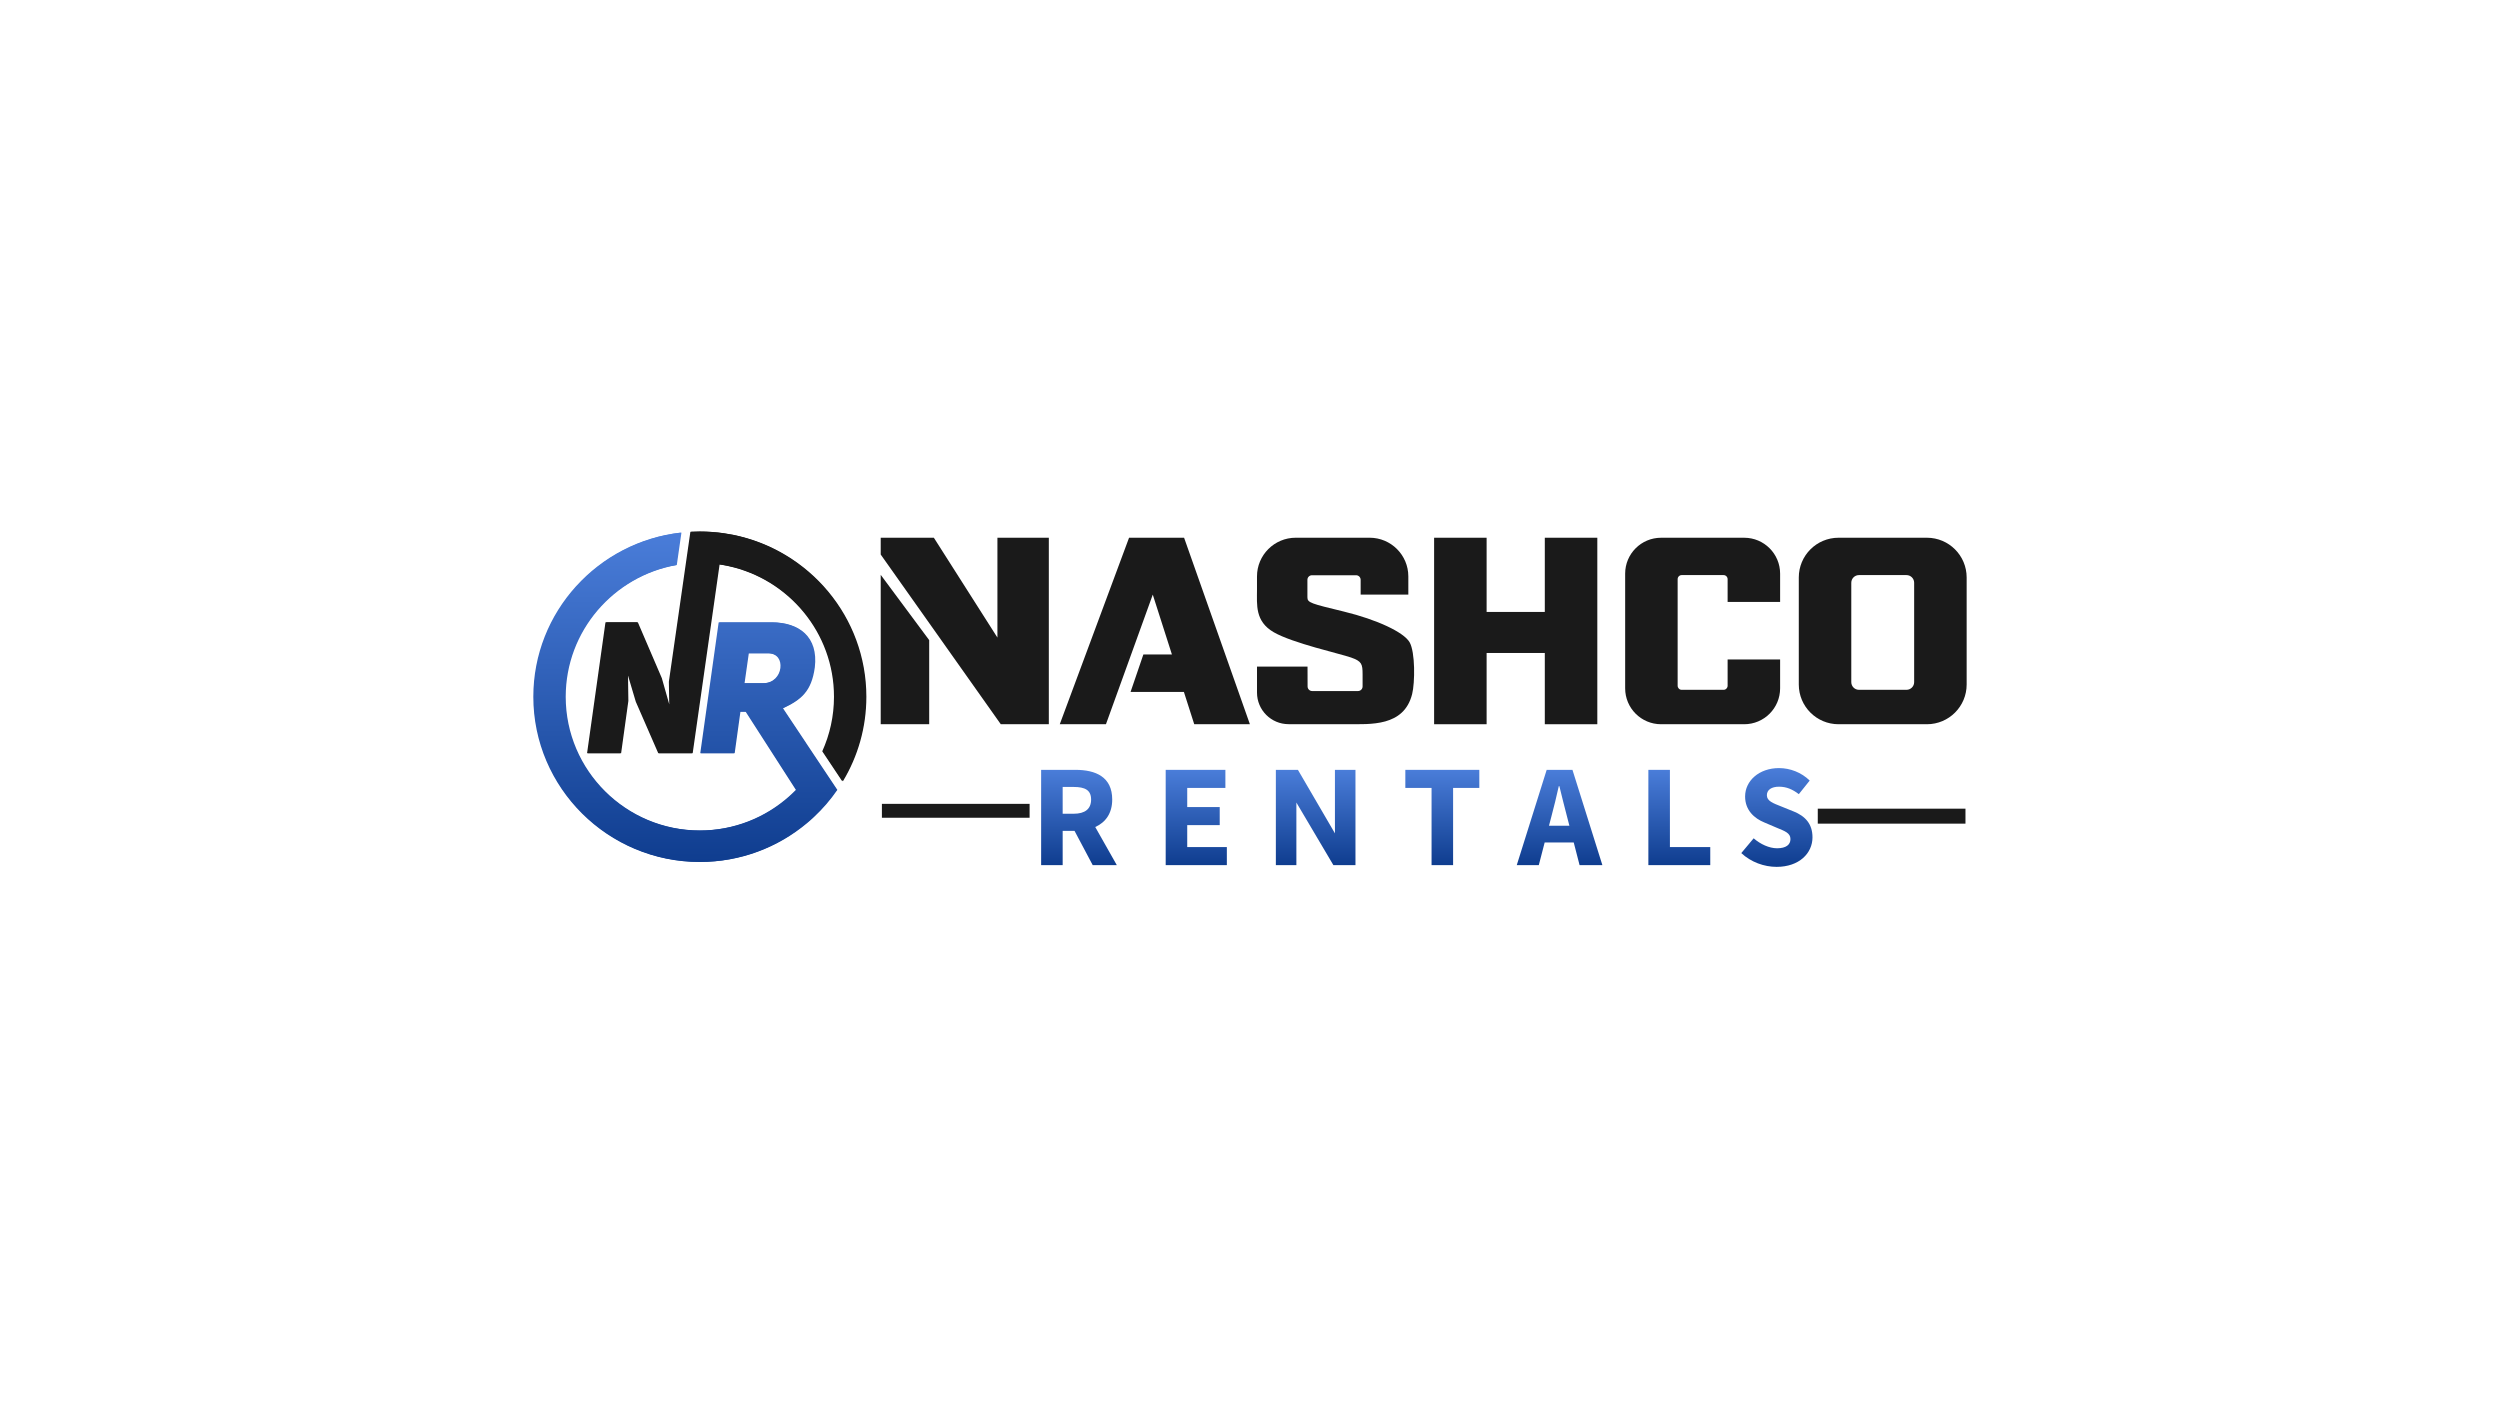
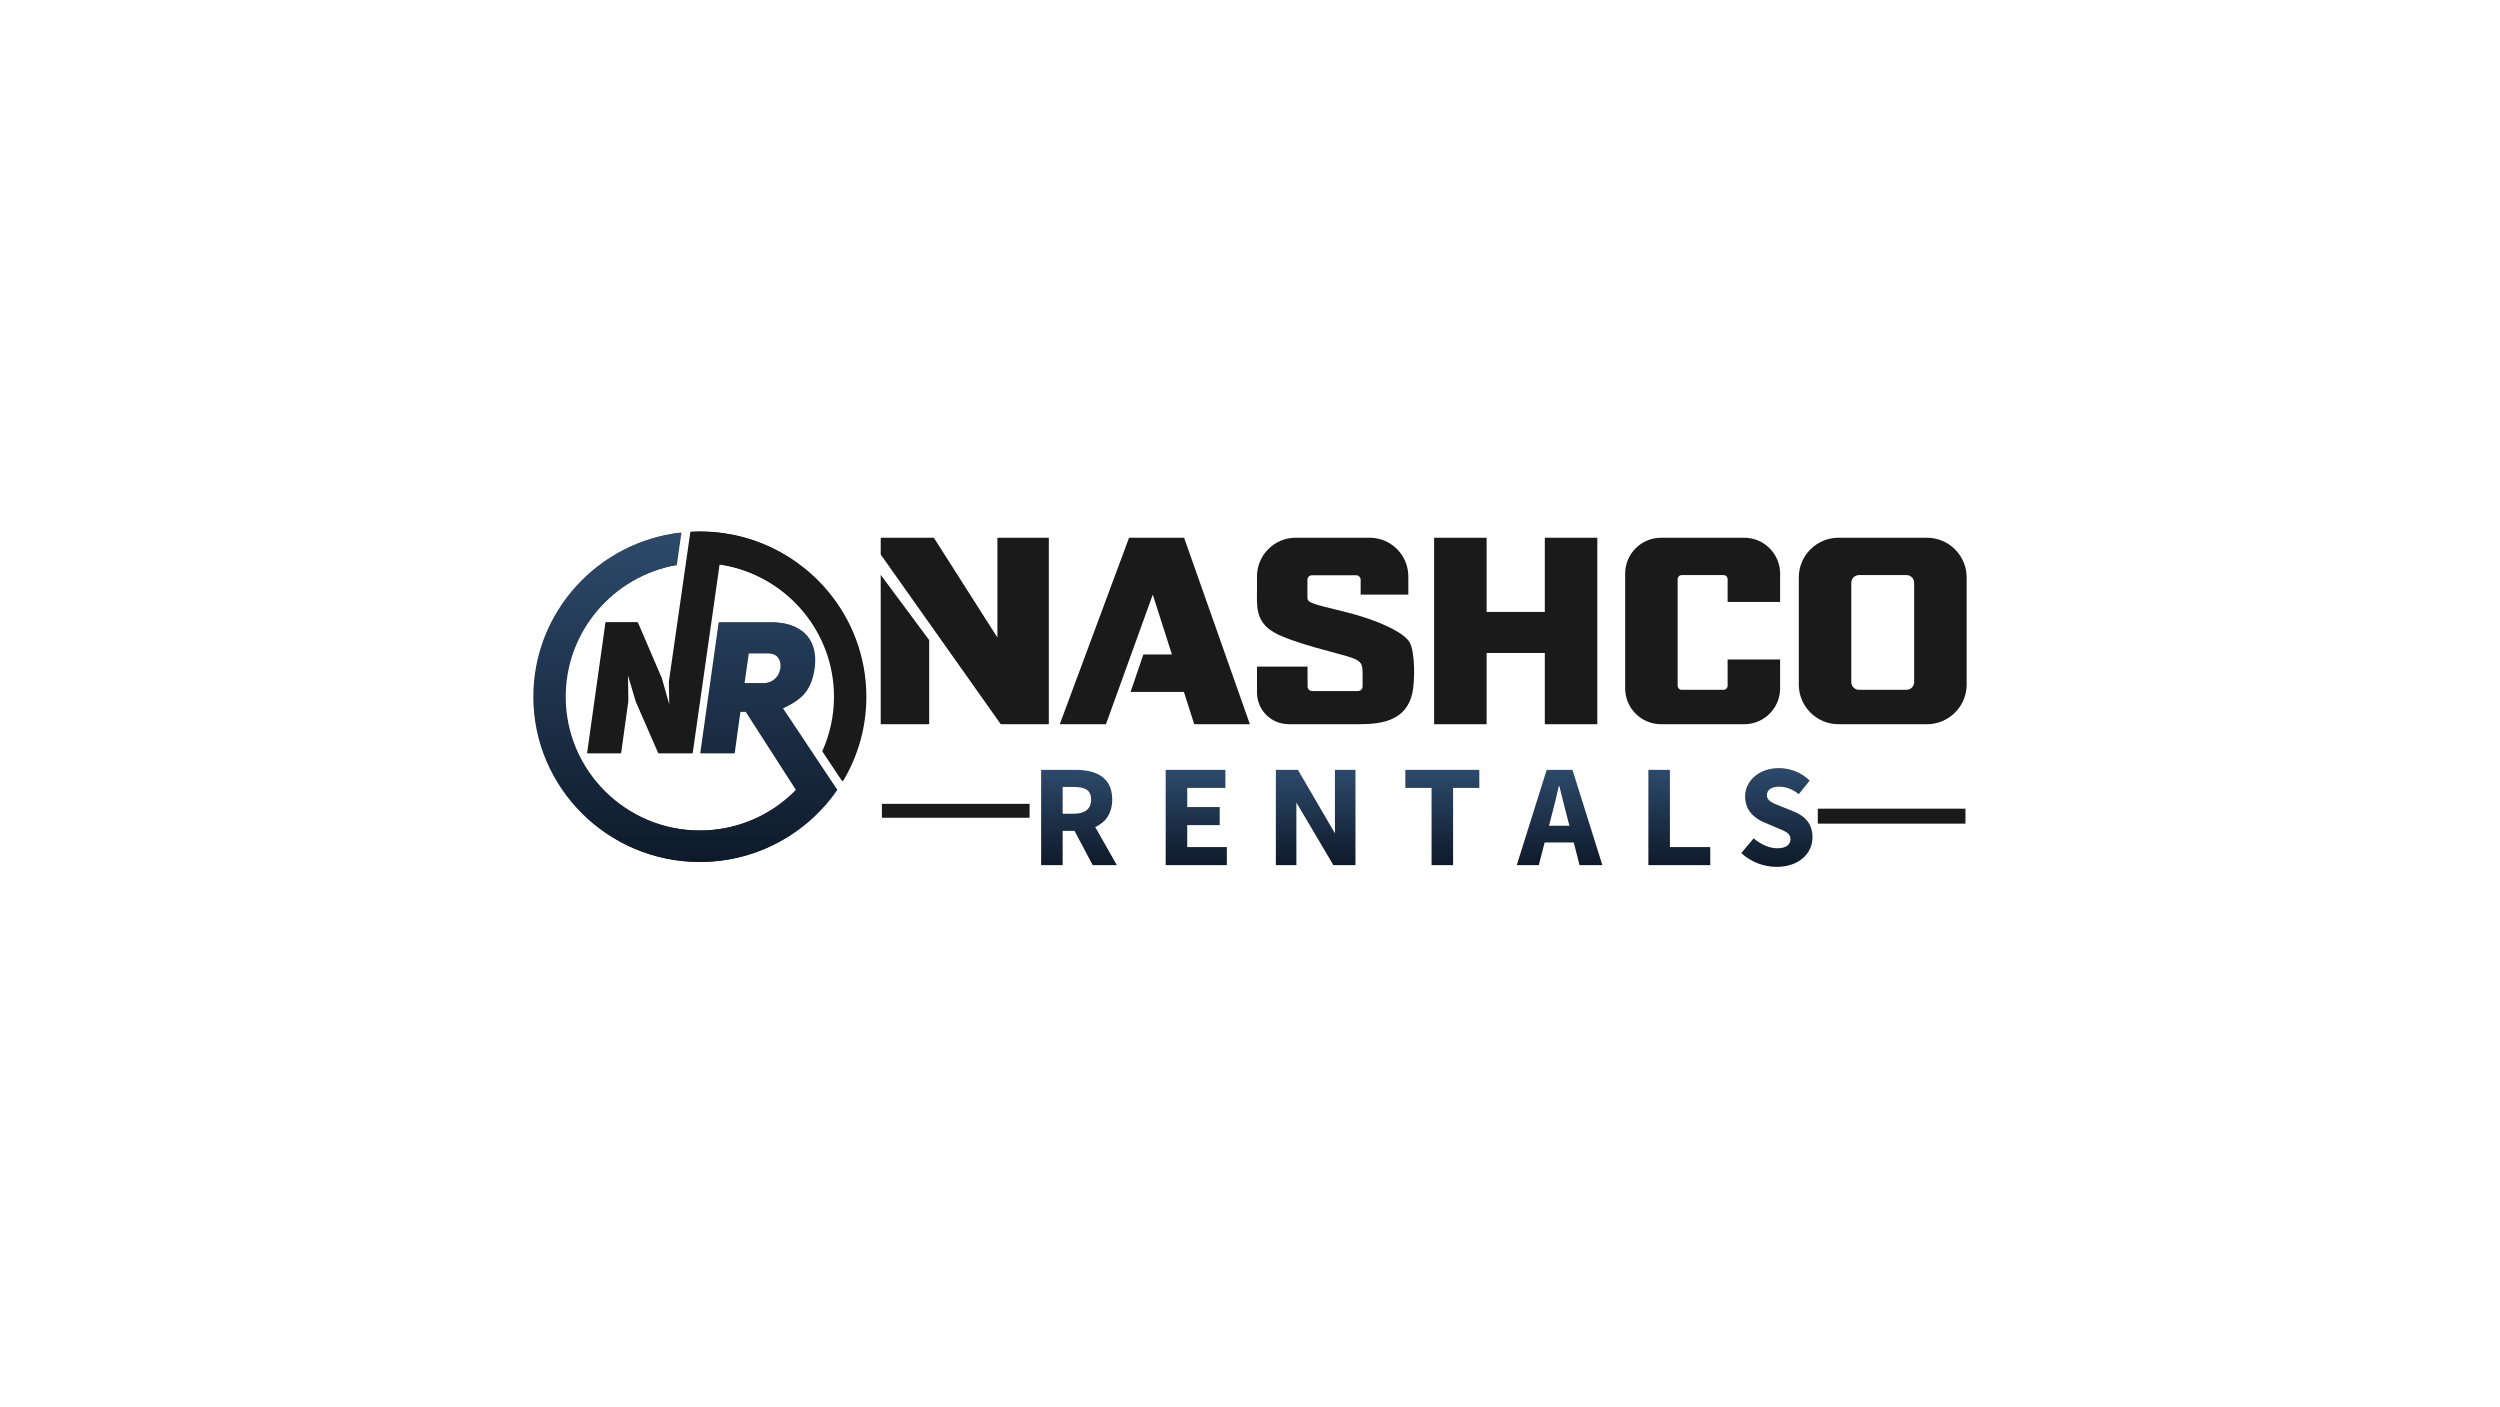
<svg xmlns="http://www.w3.org/2000/svg" id="Layer_1" version="1.1" viewBox="0 0 1920 1080">
  <defs>
-     <linearGradient id="cobaltGrad" x1="0" y1="0" x2="0" y2="1">
-       <stop offset="0%" stop-color="#4A7DD9" />
-       <stop offset="100%" stop-color="#0F3D8F" />
+     <linearGradient id="navyGrad" x1="0" y1="0" x2="0" y2="1">
+       <stop offset="0%" stop-color="#2D4A6B" />
+       <stop offset="100%" stop-color="#0E1A2A" />
    </linearGradient>
    <style>
      .st0 {
        fill: #1A1A1A;
      }

      .st1 {
-         fill: url(#cobaltGrad);
+         fill: url(#navyGrad);
      }

      .st2 {
-         fill: url(#cobaltGrad);
+         fill: url(#navyGrad);
      }
    </style>
  </defs>
  <g>
    <g>
      <g>
        <g>
          <polygon class="st0" points="713.62 556.17 713.62 491.62 676.39 441.47 676.39 556.17 713.62 556.17" />
          <polygon class="st0" points="766.02 412.98 766.02 489.67 717.2 412.98 676.39 412.98 676.39 425.88 768.57 556.17 805.5 556.17 805.5 412.98 766.02 412.98" />
        </g>
        <polygon class="st0" points="959.91 556.17 909.38 412.98 867.12 412.98 813.92 556.17 849.38 556.17 885.33 456.67 900.04 502.64 878.11 502.64 868.27 531.42 909.24 531.42 917.16 556.17 959.91 556.17" />
        <path class="st0" d="M1004.18,511.93h-38.8v19.99c0,13.39,10.85,24.24,24.24,24.24h45.17c17.49,0,43.44,2.06,49.73-23.11,2.19-8.74,2.43-32.12-1.94-39.78-4.37-7.65-24.9-17.37-50.4-23.56-25.5-6.19-28.09-6.8-28.09-10.99v-13.42c0-1.95,1.58-3.52,3.52-3.52h33.85c1.95,0,3.52,1.58,3.52,3.52v11.33h36.62v-13.92c0-16.43-13.32-29.74-29.74-29.74h-56.75c-16.43,0-29.74,13.32-29.74,29.74v10.28c0,11.48-1.61,24.17,12.84,32.55s51.13,16.52,59.39,19.43c8.26,2.91,8.87,4.98,8.87,13v9.23c0,1.95-1.58,3.52-3.52,3.52h-35.2c-1.94,0-3.52-1.57-3.52-3.51l-.05-15.28Z" />
        <path class="st0" d="M1381.47,443.5v82.19c0,16.86,13.66,30.52,30.52,30.52h67.88c16.86,0,30.52-13.66,30.52-30.52v-82.19c0-16.86-13.66-30.52-30.52-30.52h-67.88c-16.86,0-30.52,13.66-30.52,30.52ZM1421.79,523.89v-76.33c0-3.25,2.64-5.89,5.89-5.89h36.5c3.25,0,5.89,2.64,5.89,5.89v76.33c0,3.25-2.64,5.89-5.89,5.89h-36.5c-3.25,0-5.89-2.64-5.89-5.89Z" />
        <path class="st0" d="M1326.81,526.66c0,1.73-1.4,3.13-3.13,3.13h-32.12c-1.73,0-3.13-1.4-3.13-3.13v-81.86c0-1.73,1.4-3.13,3.13-3.13h32.12c1.73,0,3.13,1.4,3.13,3.13v17.46h40.32v-21.7c0-15.23-12.35-27.57-27.57-27.57h-63.87c-15.23,0-27.57,12.35-27.57,27.57v88.08c0,15.23,12.35,27.57,27.57,27.57h63.87c15.23,0,27.57-12.35,27.57-27.57v-22.17h-40.32v20.19Z" />
        <polygon class="st0" points="1186.41 412.98 1186.41 469.97 1141.72 469.97 1141.72 412.98 1101.4 412.98 1101.4 556.21 1141.72 556.21 1141.72 501.49 1186.41 501.49 1186.41 556.21 1226.74 556.21 1226.74 412.98 1186.41 412.98" />
      </g>
      <g>
        <path class="st1" d="M854.18,614.03c0-17.4-12.72-22.79-28.24-22.79h-26.35v73.18h16.54v-26.33h9.1l13.97,26.33h18.51l-16.56-29.27c7.82-3.53,13.03-10.36,13.03-21.12ZM816.13,604.38h8.46c8.7,0,13.38,2.42,13.38,9.65s-4.67,10.92-13.38,10.92h-8.46v-20.57Z" />
        <polygon class="st1" points="911.79 633.69 936.74 633.69 936.74 619.82 911.79 619.82 911.79 605.12 941.1 605.12 941.1 591.25 895.25 591.25 895.25 664.42 942.22 664.42 942.22 650.55 911.79 650.55 911.79 633.69" />
        <polygon class="st1" points="1041 591.24 1041 664.42 1024.04 664.42 995.62 616.35 995.62 664.42 979.86 664.42 979.86 591.24 996.8 591.24 1025.23 640.01 1025.23 591.24 1041 591.24" />
        <polygon class="st1" points="1079.3 605.12 1099.44 605.12 1099.44 664.42 1115.98 664.42 1115.98 605.12 1136.12 605.12 1136.12 591.25 1079.3 591.25 1079.3 605.12" />
        <path class="st1" d="M1187.85,591.25l-22.98,73.18h16.92l4.52-17.43h22.31l4.5,17.43h17.51l-22.98-73.18h-19.8ZM1189.63,634.14l1.76-6.77c2.03-7.32,3.99-15.88,5.76-23.6h.45c1.95,7.63,3.91,16.29,5.94,23.6l1.75,6.77h-15.66Z" />
        <polygon class="st1" points="1282.49 591.25 1265.95 591.25 1265.95 664.42 1313.48 664.42 1313.48 650.55 1282.49 650.55 1282.49 591.25" />
        <path class="st1" d="M1377.46,623.18l-9.33-3.78c-6.39-2.54-11.17-4.17-11.17-8.66,0-4.19,3.63-6.56,9.34-6.56s10.37,2.03,15.19,5.73l8.35-10.43c-6.3-6.27-15.11-9.59-23.54-9.59-15.23,0-26.06,9.68-26.06,21.81,0,10.63,7.19,16.86,14.77,19.95l9.51,4.05c6.39,2.63,10.55,4.11,10.55,8.71,0,4.34-3.38,7.06-10.29,7.06-6.02,0-12.77-3.12-17.97-7.65l-9.5,11.35c7.46,6.97,17.58,10.58,27.11,10.58,17.44,0,27.57-10.53,27.57-22.68,0-10.34-5.58-16.29-14.52-19.91Z" />
      </g>
    </g>
    <g>
      <rect class="st0" x="677.3" y="617.36" width="113.43" height="10.67" />
      <rect class="st0" x="1396.05" y="621.06" width="113.43" height="11.5" />
    </g>
  </g>
  <g>
    <path class="st2" d="M618.56,570.7l-17.8-26.71c13.85-6.53,21.84-12.78,24.41-31.37,2.85-23.57-11.99-34.64-32.84-34.64h-40.4l-14.13,100.5h25.83l4.43-31.94h4.56l28.56,44.42,10.07,15.67c-1.72,1.76-3.51,3.46-5.35,5.1-18.27,16.22-42.36,26.1-68.73,26.1-56.96,0-103.3-46.08-103.3-102.72,0-50.54,36.9-92.68,85.31-101.18l3.57-24.89c-63.58,7.15-113.16,60.96-113.16,126.07,0,69.95,57.24,126.86,127.58,126.86,31.17,0,59.77-11.18,81.94-29.71,1.88-1.56,3.72-3.18,5.5-4.86,6.69-6.25,12.69-13.22,17.88-20.77l-14.76-22.14-9.19-13.78ZM599.33,513.04c-.7,5.82-5.28,11.64-13.13,11.64h-14.98l3.28-22.99h14.99c7.56,0,10.56,5.25,9.84,11.36Z" />
    <path class="st0" d="M562.66,410.76c-2.38-.47-4.77-.89-7.19-1.23-5.97-.86-12.08-1.3-18.28-1.3-2.34,0-4.67.06-6.98.19l-3.51,24.48-3.47,24.21-9.54,66.42.28,17.32-.57.14-5.71-20.16-18.41-42.87h-24.28l-14.13,100.5h25.55l5.57-40.17-.29-19.44.57-.14,6,20.16,17.27,39.6h25.84l17.64-123.68,3.04-21.36c2.43.35,4.82.78,7.19,1.3,46.41,10.07,81.25,51.25,81.25,100.37,0,14.92-3.22,29.09-9,41.9l15.29,22.96c11.42-18.98,17.98-41.17,17.98-64.85,0-61.29-43.92-112.57-102.11-124.34Z" />
  </g>
  <g>
    <path class="st1" d="M619.16,570.7l-17.8-26.71c13.85-6.53,21.84-12.78,24.41-31.37,2.85-23.57-11.99-34.64-32.84-34.64h-40.4l-14.13,100.5h25.83l4.43-31.94h4.56l28.56,44.42,10.07,15.67c-1.72,1.76-3.51,3.46-5.35,5.1-18.27,16.22-42.36,26.1-68.73,26.1-56.96,0-103.3-46.08-103.3-102.72,0-50.54,36.9-92.68,85.31-101.18l3.57-24.89c-63.58,7.15-113.16,60.96-113.16,126.07,0,69.95,57.24,126.86,127.58,126.86,31.17,0,59.77-11.18,81.94-29.71,1.88-1.56,3.72-3.18,5.5-4.86,6.69-6.25,12.69-13.22,17.88-20.77l-14.76-22.14-9.19-13.78ZM599.93,513.04c-.7,5.82-5.28,11.64-13.13,11.64h-14.98l3.28-22.99h14.99c7.56,0,10.56,5.25,9.84,11.36Z" />
    <path class="st0" d="M563.26,410.76c-2.38-.47-4.77-.89-7.19-1.23-5.97-.86-12.08-1.3-18.28-1.3-2.34,0-4.67.06-6.98.19l-3.51,24.48-3.47,24.21-9.54,66.42.28,17.32-.57.14-5.71-20.16-18.41-42.87h-24.28l-14.13,100.5h25.55l5.57-40.17-.29-19.44.57-.14,6,20.16,17.27,39.6h25.84l17.64-123.68,3.04-21.36c2.43.35,4.82.78,7.19,1.3,46.41,10.07,81.25,51.25,81.25,100.37,0,14.92-3.22,29.09-9,41.9l15.29,22.96c11.42-18.98,17.98-41.17,17.98-64.85,0-61.29-43.92-112.57-102.11-124.34Z" />
  </g>
</svg>
